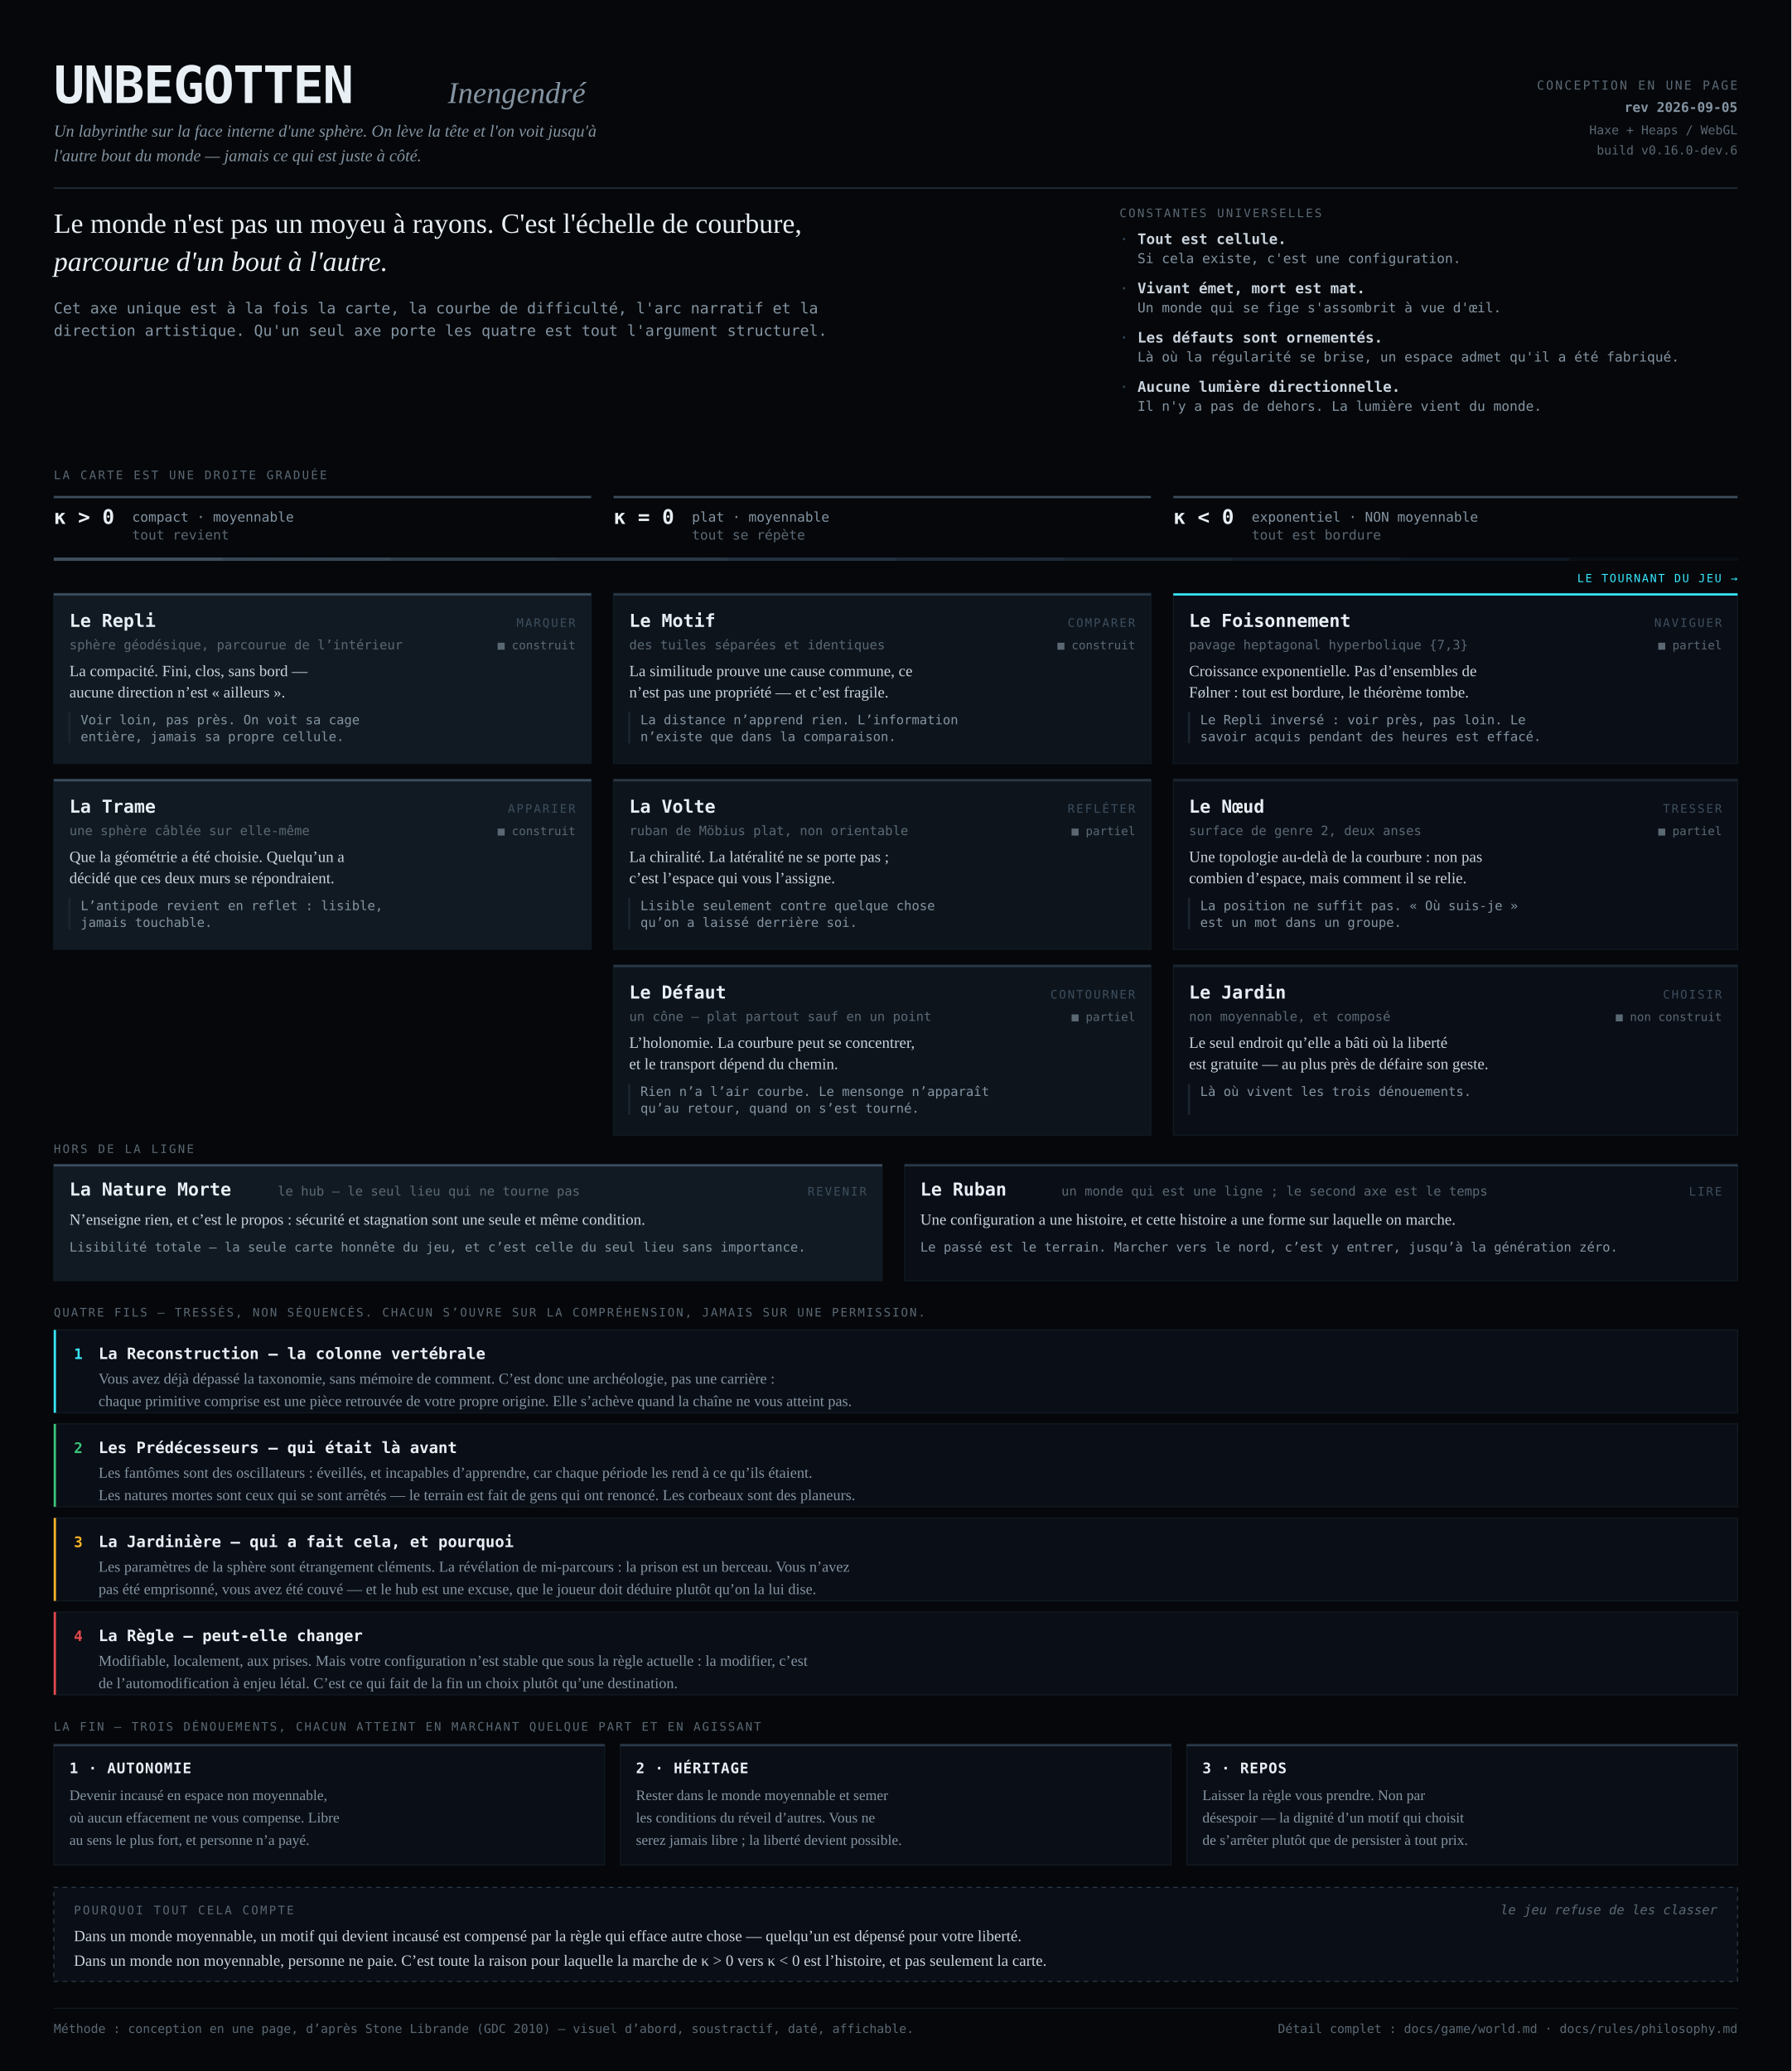
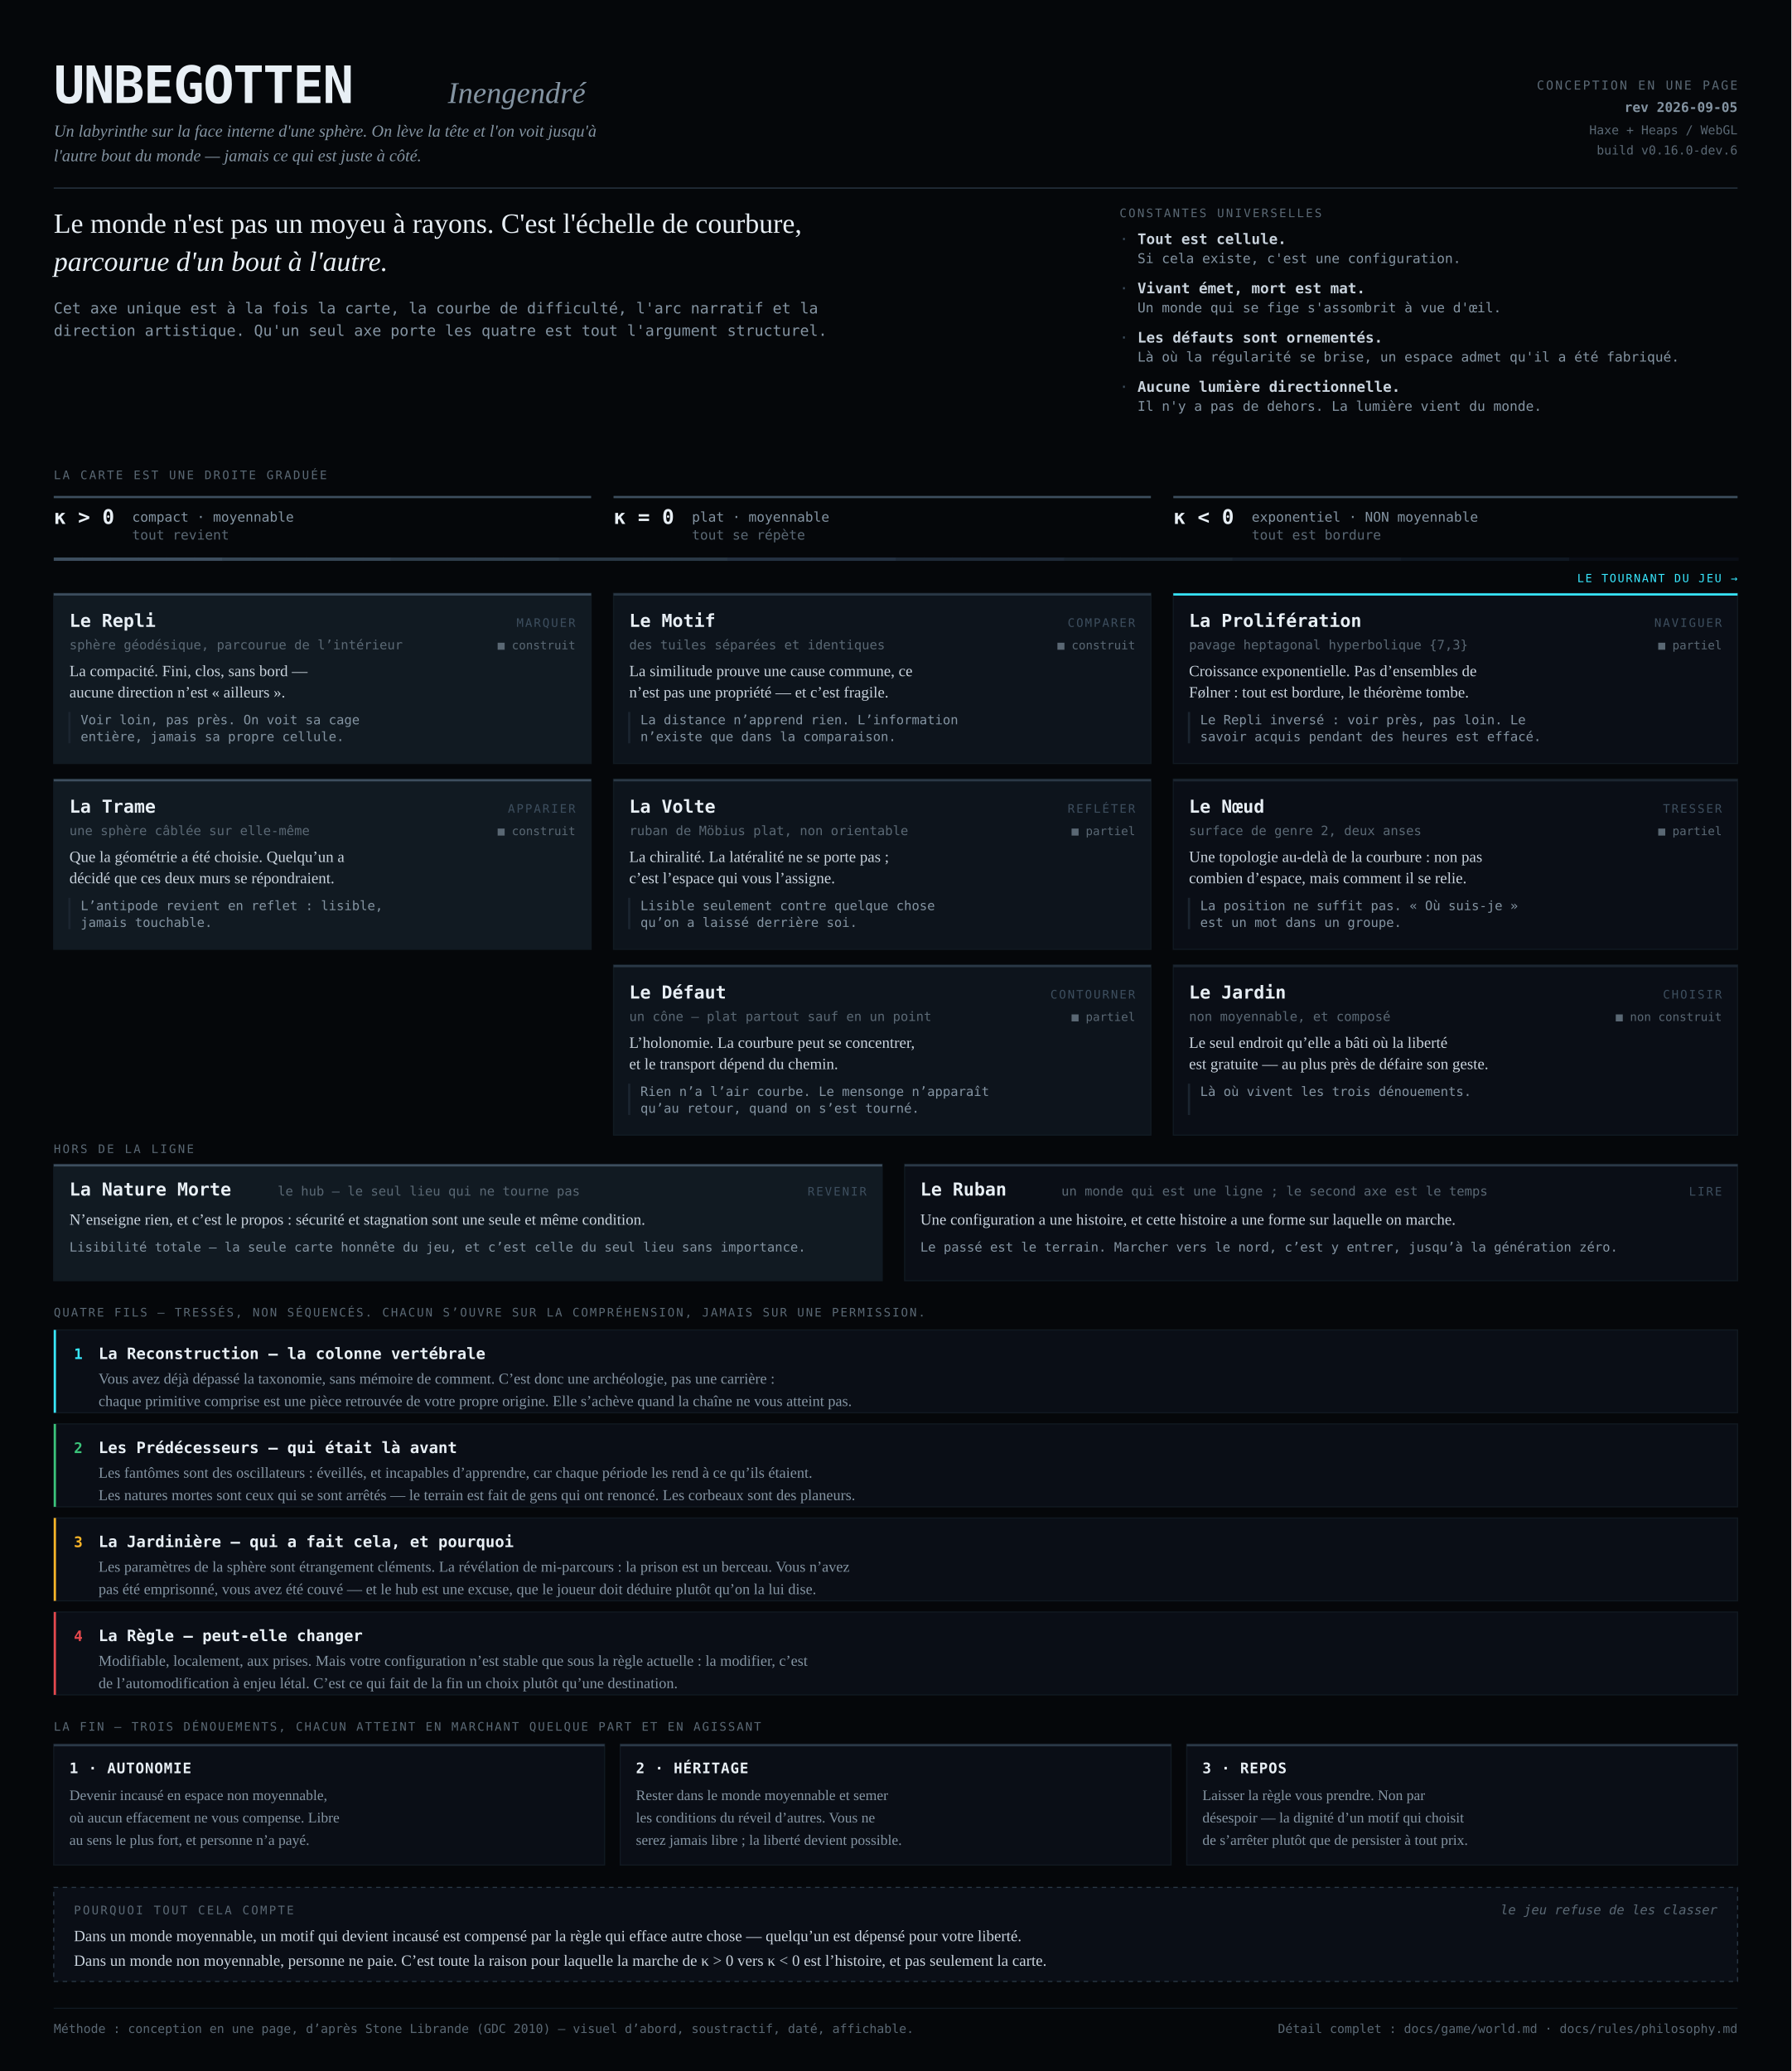
<svg xmlns="http://www.w3.org/2000/svg" viewBox="0 0 1600 1850" width="1600" height="1850" role="img" aria-label="Unbegotten, conception en une page : la ligne de courbure">
  <rect x="0" y="0" width="1600" height="1850" fill="#05070A" />
  <text x="48" y="92" font-family="ui-monospace, SFMono-Regular, Menlo, Consolas, monospace" font-size="46" fill="#E8EFF5" font-weight="bold" letter-spacing="-1">UNBEGOTTEN</text>
  <text x="400" y="92" font-family="Georgia, 'Times New Roman', Times, serif" font-size="27" fill="#8494A2" font-style="italic">Inengendré</text>
  <text x="48" y="122" font-family="Georgia, 'Times New Roman', Times, serif" font-size="15" fill="#8494A2" font-style="italic">Un labyrinthe sur la face interne d'une sphère. On lève la tête et l'on voit jusqu'à</text>
  <text x="48" y="144" font-family="Georgia, 'Times New Roman', Times, serif" font-size="15" fill="#8494A2" font-style="italic">l'autre bout du monde — jamais ce qui est juste à côté.</text>
  <text x="1552" y="80" font-family="ui-monospace, SFMono-Regular, Menlo, Consolas, monospace" font-size="11" fill="#5A6874" text-anchor="end" letter-spacing="1.6">CONCEPTION EN UNE PAGE</text>
  <text x="1552" y="100" font-family="ui-monospace, SFMono-Regular, Menlo, Consolas, monospace" font-size="12" fill="#8494A2" font-weight="bold" text-anchor="end">rev 2026-09-05</text>
  <text x="1552" y="120" font-family="ui-monospace, SFMono-Regular, Menlo, Consolas, monospace" font-size="11" fill="#5A6874" text-anchor="end">Haxe + Heaps / WebGL</text>
  <text x="1552" y="138" font-family="ui-monospace, SFMono-Regular, Menlo, Consolas, monospace" font-size="11" fill="#5A6874" text-anchor="end">build v0.16.0-dev.6</text>
  <line x1="48" y1="168" x2="1552" y2="168" stroke="#2A3846" stroke-width="1" />
  <text x="48" y="208" font-family="Georgia, 'Times New Roman', Times, serif" font-size="25" fill="#E8EFF5">Le monde n'est pas un moyeu à rayons. C'est l'échelle de courbure,</text>
  <text x="48" y="242" font-family="Georgia, 'Times New Roman', Times, serif" font-size="25" fill="#E8EFF5" font-style="italic">parcourue d'un bout à l'autre.</text>
  <text x="48" y="280" font-family="ui-monospace, SFMono-Regular, Menlo, Consolas, monospace" font-size="13.5" fill="#8494A2">Cet axe unique est à la fois la carte, la courbe de difficulté, l'arc narratif et la</text>
  <text x="48" y="300" font-family="ui-monospace, SFMono-Regular, Menlo, Consolas, monospace" font-size="13.5" fill="#8494A2">direction artistique. Qu'un seul axe porte les quatre est tout l'argument structurel.</text>
  <text x="1000" y="194" font-family="ui-monospace, SFMono-Regular, Menlo, Consolas, monospace" font-size="10.5" fill="#5A6874" letter-spacing="1.6">CONSTANTES UNIVERSELLES</text>
  <text x="1000" y="218" font-family="ui-monospace, SFMono-Regular, Menlo, Consolas, monospace" font-size="13" fill="#3D4E5E">·</text>
  <text x="1016" y="218" font-family="ui-monospace, SFMono-Regular, Menlo, Consolas, monospace" font-size="13" fill="#C9D3DD" font-weight="bold">Tout est cellule.</text>
  <text x="1016" y="235" font-family="ui-monospace, SFMono-Regular, Menlo, Consolas, monospace" font-size="12" fill="#8494A2">Si cela existe, c'est une configuration.</text>
  <text x="1000" y="262" font-family="ui-monospace, SFMono-Regular, Menlo, Consolas, monospace" font-size="13" fill="#3D4E5E">·</text>
  <text x="1016" y="262" font-family="ui-monospace, SFMono-Regular, Menlo, Consolas, monospace" font-size="13" fill="#C9D3DD" font-weight="bold">Vivant émet, mort est mat.</text>
  <text x="1016" y="279" font-family="ui-monospace, SFMono-Regular, Menlo, Consolas, monospace" font-size="12" fill="#8494A2">Un monde qui se fige s'assombrit à vue d'œil.</text>
  <text x="1000" y="306" font-family="ui-monospace, SFMono-Regular, Menlo, Consolas, monospace" font-size="13" fill="#3D4E5E">·</text>
  <text x="1016" y="306" font-family="ui-monospace, SFMono-Regular, Menlo, Consolas, monospace" font-size="13" fill="#C9D3DD" font-weight="bold">Les défauts sont ornementés.</text>
  <text x="1016" y="323" font-family="ui-monospace, SFMono-Regular, Menlo, Consolas, monospace" font-size="12" fill="#8494A2">Là où la régularité se brise, un espace admet qu'il a été fabriqué.</text>
  <text x="1000" y="350" font-family="ui-monospace, SFMono-Regular, Menlo, Consolas, monospace" font-size="13" fill="#3D4E5E">·</text>
  <text x="1016" y="350" font-family="ui-monospace, SFMono-Regular, Menlo, Consolas, monospace" font-size="13" fill="#C9D3DD" font-weight="bold">Aucune lumière directionnelle.</text>
  <text x="1016" y="367" font-family="ui-monospace, SFMono-Regular, Menlo, Consolas, monospace" font-size="12" fill="#8494A2">Il n'y a pas de dehors. La lumière vient du monde.</text>
  <text x="48" y="428" font-family="ui-monospace, SFMono-Regular, Menlo, Consolas, monospace" font-size="10.5" fill="#5A6874" letter-spacing="1.6">LA CARTE EST UNE DROITE GRADUÉE</text>
  <line x1="48" y1="444" x2="528" y2="444" stroke="#3D4E5E" stroke-width="2" />
  <text x="48" y="468" font-family="ui-monospace, SFMono-Regular, Menlo, Consolas, monospace" font-size="18" fill="#E8EFF5" font-weight="bold">κ &gt; 0</text>
  <text x="118" y="466" font-family="ui-monospace, SFMono-Regular, Menlo, Consolas, monospace" font-size="12" fill="#8494A2">compact · moyennable</text>
  <text x="118" y="482" font-family="ui-monospace, SFMono-Regular, Menlo, Consolas, monospace" font-size="12" fill="#5A6874">tout revient</text>
  <line x1="548" y1="444" x2="1028" y2="444" stroke="#3D4E5E" stroke-width="2" />
  <text x="548" y="468" font-family="ui-monospace, SFMono-Regular, Menlo, Consolas, monospace" font-size="18" fill="#E8EFF5" font-weight="bold">κ = 0</text>
  <text x="618" y="466" font-family="ui-monospace, SFMono-Regular, Menlo, Consolas, monospace" font-size="12" fill="#8494A2">plat · moyennable</text>
  <text x="618" y="482" font-family="ui-monospace, SFMono-Regular, Menlo, Consolas, monospace" font-size="12" fill="#5A6874">tout se répète</text>
  <line x1="1048" y1="444" x2="1552" y2="444" stroke="#3D4E5E" stroke-width="2" />
  <text x="1048" y="468" font-family="ui-monospace, SFMono-Regular, Menlo, Consolas, monospace" font-size="18" fill="#E8EFF5" font-weight="bold">κ &lt; 0</text>
  <text x="1118" y="466" font-family="ui-monospace, SFMono-Regular, Menlo, Consolas, monospace" font-size="12" fill="#8494A2">exponentiel · NON moyennable</text>
  <text x="1118" y="482" font-family="ui-monospace, SFMono-Regular, Menlo, Consolas, monospace" font-size="12" fill="#5A6874">tout est bordure</text>
  <rect x="48.0" y="498" width="26.067" height="3" fill="#3D4E5E" />
  <rect x="73.067" y="498" width="26.067" height="3" fill="#3D4E5E" />
  <rect x="98.133" y="498" width="26.067" height="3" fill="#3D4E5E" />
  <rect x="123.2" y="498" width="26.067" height="3" fill="#3D4E5E" />
  <rect x="148.267" y="498" width="26.067" height="3" fill="#3D4E5E" />
  <rect x="173.333" y="498" width="26.067" height="3" fill="#3D4E5E" />
  <rect x="198.4" y="498" width="26.067" height="3" fill="#364655" />
  <rect x="223.467" y="498" width="26.067" height="3" fill="#364655" />
  <rect x="248.533" y="498" width="26.067" height="3" fill="#364655" />
  <rect x="273.6" y="498" width="26.067" height="3" fill="#364655" />
  <rect x="298.667" y="498" width="26.067" height="3" fill="#364655" />
  <rect x="323.733" y="498" width="26.067" height="3" fill="#364655" />
  <rect x="348.8" y="498" width="26.067" height="3" fill="#2F3E4C" />
  <rect x="373.867" y="498" width="26.067" height="3" fill="#2F3E4C" />
  <rect x="398.933" y="498" width="26.067" height="3" fill="#2F3E4C" />
  <rect x="424.0" y="498" width="26.067" height="3" fill="#2F3E4C" />
  <rect x="449.067" y="498" width="26.067" height="3" fill="#2F3E4C" />
  <rect x="474.133" y="498" width="26.067" height="3" fill="#2F3E4C" />
  <rect x="499.2" y="498" width="26.067" height="3" fill="#2A3846" />
  <rect x="524.267" y="498" width="26.067" height="3" fill="#2A3846" />
  <rect x="549.333" y="498" width="26.067" height="3" fill="#2A3846" />
  <rect x="574.4" y="498" width="26.067" height="3" fill="#2A3846" />
  <rect x="599.467" y="498" width="26.067" height="3" fill="#2A3846" />
  <rect x="624.533" y="498" width="26.067" height="3" fill="#2A3846" />
  <rect x="649.6" y="498" width="26.067" height="3" fill="#243141" />
  <rect x="674.667" y="498" width="26.067" height="3" fill="#243141" />
  <rect x="699.733" y="498" width="26.067" height="3" fill="#243141" />
  <rect x="724.8" y="498" width="26.067" height="3" fill="#243141" />
  <rect x="749.867" y="498" width="26.067" height="3" fill="#243141" />
  <rect x="774.933" y="498" width="26.067" height="3" fill="#243141" />
  <rect x="800.0" y="498" width="26.067" height="3" fill="#1F2A38" />
  <rect x="825.067" y="498" width="26.067" height="3" fill="#1F2A38" />
  <rect x="850.133" y="498" width="26.067" height="3" fill="#1F2A38" />
  <rect x="875.2" y="498" width="26.067" height="3" fill="#1F2A38" />
  <rect x="900.267" y="498" width="26.067" height="3" fill="#1F2A38" />
  <rect x="925.333" y="498" width="26.067" height="3" fill="#1F2A38" />
  <rect x="950.4" y="498" width="26.067" height="3" fill="#1B2530" />
  <rect x="975.467" y="498" width="26.067" height="3" fill="#1B2530" />
  <rect x="1000.533" y="498" width="26.067" height="3" fill="#1B2530" />
  <rect x="1025.6" y="498" width="26.067" height="3" fill="#1B2530" />
  <rect x="1050.667" y="498" width="26.067" height="3" fill="#1B2530" />
  <rect x="1075.733" y="498" width="26.067" height="3" fill="#1B2530" />
  <rect x="1100.8" y="498" width="26.067" height="3" fill="#151E29" />
  <rect x="1125.867" y="498" width="26.067" height="3" fill="#151E29" />
  <rect x="1150.933" y="498" width="26.067" height="3" fill="#151E29" />
  <rect x="1176.0" y="498" width="26.067" height="3" fill="#151E29" />
  <rect x="1201.067" y="498" width="26.067" height="3" fill="#151E29" />
  <rect x="1226.133" y="498" width="26.067" height="3" fill="#151E29" />
  <rect x="1251.2" y="498" width="26.067" height="3" fill="#101823" />
  <rect x="1276.267" y="498" width="26.067" height="3" fill="#101823" />
  <rect x="1301.333" y="498" width="26.067" height="3" fill="#101823" />
  <rect x="1326.4" y="498" width="26.067" height="3" fill="#101823" />
  <rect x="1351.467" y="498" width="26.067" height="3" fill="#101823" />
  <rect x="1376.533" y="498" width="26.067" height="3" fill="#101823" />
  <rect x="1401.6" y="498" width="26.067" height="3" fill="#0A0E16" />
  <rect x="1426.667" y="498" width="26.067" height="3" fill="#0A0E16" />
  <rect x="1451.733" y="498" width="26.067" height="3" fill="#0A0E16" />
  <rect x="1476.8" y="498" width="26.067" height="3" fill="#0A0E16" />
  <rect x="1501.867" y="498" width="26.067" height="3" fill="#0A0E16" />
  <rect x="1526.933" y="498" width="26.067" height="3" fill="#0A0E16" />
  <rect x="48" y="530" width="480" height="152" fill="#111A22" stroke="#111A22" stroke-width="1" />
  <rect x="48" y="530" width="480" height="2" fill="#3D4E5E" />
  <text x="62" y="560" font-family="ui-monospace, SFMono-Regular, Menlo, Consolas, monospace" font-size="16" fill="#E8EFF5" font-weight="bold">Le Repli</text>
  <text x="62" y="580" font-family="ui-monospace, SFMono-Regular, Menlo, Consolas, monospace" font-size="11.5" fill="#5A6874">sphère géodésique, parcourue de l’intérieur</text>
  <text x="62" y="604" font-family="Georgia, 'Times New Roman', Times, serif" font-size="14" fill="#C9D3DD">La compacité. Fini, clos, sans bord —</text>
  <text x="62" y="623" font-family="Georgia, 'Times New Roman', Times, serif" font-size="14" fill="#C9D3DD">aucune direction n’est « ailleurs ».</text>
  <line x1="62" y1="636" x2="62" y2="664" stroke="#1B2530" stroke-width="2" />
  <text x="72" y="647" font-family="ui-monospace, SFMono-Regular, Menlo, Consolas, monospace" font-size="11.5" fill="#8494A2">Voir loin, pas près. On voit sa cage</text>
  <text x="72" y="662" font-family="ui-monospace, SFMono-Regular, Menlo, Consolas, monospace" font-size="11.5" fill="#8494A2">entière, jamais sa propre cellule.</text>
  <text x="514" y="560" font-family="ui-monospace, SFMono-Regular, Menlo, Consolas, monospace" font-size="10.5" fill="#3D4E5E" text-anchor="end" letter-spacing="1.4">MARQUER</text>
  <text x="514" y="580" font-family="ui-monospace, SFMono-Regular, Menlo, Consolas, monospace" font-size="10.5" fill="#5A6874" text-anchor="end">■ construit</text>
  <rect x="48" y="696" width="480" height="152" fill="#111A22" stroke="#111A22" stroke-width="1" />
  <rect x="48" y="696" width="480" height="2" fill="#3D4E5E" />
  <text x="62" y="726" font-family="ui-monospace, SFMono-Regular, Menlo, Consolas, monospace" font-size="16" fill="#E8EFF5" font-weight="bold">La Trame</text>
  <text x="62" y="746" font-family="ui-monospace, SFMono-Regular, Menlo, Consolas, monospace" font-size="11.5" fill="#5A6874">une sphère câblée sur elle-même</text>
  <text x="62" y="770" font-family="Georgia, 'Times New Roman', Times, serif" font-size="14" fill="#C9D3DD">Que la géométrie a été choisie. Quelqu’un a</text>
  <text x="62" y="789" font-family="Georgia, 'Times New Roman', Times, serif" font-size="14" fill="#C9D3DD">décidé que ces deux murs se répondraient.</text>
  <line x1="62" y1="802" x2="62" y2="830" stroke="#1B2530" stroke-width="2" />
  <text x="72" y="813" font-family="ui-monospace, SFMono-Regular, Menlo, Consolas, monospace" font-size="11.5" fill="#8494A2">L’antipode revient en reflet : lisible,</text>
  <text x="72" y="828" font-family="ui-monospace, SFMono-Regular, Menlo, Consolas, monospace" font-size="11.5" fill="#8494A2">jamais touchable.</text>
  <text x="514" y="726" font-family="ui-monospace, SFMono-Regular, Menlo, Consolas, monospace" font-size="10.5" fill="#3D4E5E" text-anchor="end" letter-spacing="1.4">APPARIER</text>
  <text x="514" y="746" font-family="ui-monospace, SFMono-Regular, Menlo, Consolas, monospace" font-size="10.5" fill="#5A6874" text-anchor="end">■ construit</text>
  <rect x="548" y="530" width="480" height="152" fill="#0D141C" stroke="#111A22" stroke-width="1" />
  <rect x="548" y="530" width="480" height="2" fill="#2A3846" />
  <text x="562" y="560" font-family="ui-monospace, SFMono-Regular, Menlo, Consolas, monospace" font-size="16" fill="#E8EFF5" font-weight="bold">Le Motif</text>
  <text x="562" y="580" font-family="ui-monospace, SFMono-Regular, Menlo, Consolas, monospace" font-size="11.5" fill="#5A6874">des tuiles séparées et identiques</text>
  <text x="562" y="604" font-family="Georgia, 'Times New Roman', Times, serif" font-size="14" fill="#C9D3DD">La similitude prouve une cause commune, ce</text>
  <text x="562" y="623" font-family="Georgia, 'Times New Roman', Times, serif" font-size="14" fill="#C9D3DD">n’est pas une propriété — et c’est fragile.</text>
  <line x1="562" y1="636" x2="562" y2="664" stroke="#1B2530" stroke-width="2" />
  <text x="572" y="647" font-family="ui-monospace, SFMono-Regular, Menlo, Consolas, monospace" font-size="11.5" fill="#8494A2">La distance n’apprend rien. L’information</text>
  <text x="572" y="662" font-family="ui-monospace, SFMono-Regular, Menlo, Consolas, monospace" font-size="11.5" fill="#8494A2">n’existe que dans la comparaison.</text>
  <text x="1014" y="560" font-family="ui-monospace, SFMono-Regular, Menlo, Consolas, monospace" font-size="10.5" fill="#3D4E5E" text-anchor="end" letter-spacing="1.4">COMPARER</text>
  <text x="1014" y="580" font-family="ui-monospace, SFMono-Regular, Menlo, Consolas, monospace" font-size="10.5" fill="#5A6874" text-anchor="end">■ construit</text>
  <rect x="548" y="696" width="480" height="152" fill="#0D141C" stroke="#111A22" stroke-width="1" />
  <rect x="548" y="696" width="480" height="2" fill="#2A3846" />
  <text x="562" y="726" font-family="ui-monospace, SFMono-Regular, Menlo, Consolas, monospace" font-size="16" fill="#E8EFF5" font-weight="bold">La Volte</text>
  <text x="562" y="746" font-family="ui-monospace, SFMono-Regular, Menlo, Consolas, monospace" font-size="11.5" fill="#5A6874">ruban de Möbius plat, non orientable</text>
  <text x="562" y="770" font-family="Georgia, 'Times New Roman', Times, serif" font-size="14" fill="#C9D3DD">La chiralité. La latéralité ne se porte pas ;</text>
  <text x="562" y="789" font-family="Georgia, 'Times New Roman', Times, serif" font-size="14" fill="#C9D3DD">c’est l’espace qui vous l’assigne.</text>
  <line x1="562" y1="802" x2="562" y2="830" stroke="#1B2530" stroke-width="2" />
  <text x="572" y="813" font-family="ui-monospace, SFMono-Regular, Menlo, Consolas, monospace" font-size="11.5" fill="#8494A2">Lisible seulement contre quelque chose</text>
  <text x="572" y="828" font-family="ui-monospace, SFMono-Regular, Menlo, Consolas, monospace" font-size="11.5" fill="#8494A2">qu’on a laissé derrière soi.</text>
  <text x="1014" y="726" font-family="ui-monospace, SFMono-Regular, Menlo, Consolas, monospace" font-size="10.5" fill="#3D4E5E" text-anchor="end" letter-spacing="1.4">REFLÉTER</text>
  <text x="1014" y="746" font-family="ui-monospace, SFMono-Regular, Menlo, Consolas, monospace" font-size="10.5" fill="#5A6874" text-anchor="end">■ partiel</text>
  <rect x="548" y="862" width="480" height="152" fill="#0D141C" stroke="#111A22" stroke-width="1" />
  <rect x="548" y="862" width="480" height="2" fill="#2A3846" />
  <text x="562" y="892" font-family="ui-monospace, SFMono-Regular, Menlo, Consolas, monospace" font-size="16" fill="#E8EFF5" font-weight="bold">Le Défaut</text>
  <text x="562" y="912" font-family="ui-monospace, SFMono-Regular, Menlo, Consolas, monospace" font-size="11.5" fill="#5A6874">un cône — plat partout sauf en un point</text>
  <text x="562" y="936" font-family="Georgia, 'Times New Roman', Times, serif" font-size="14" fill="#C9D3DD">L’holonomie. La courbure peut se concentrer,</text>
  <text x="562" y="955" font-family="Georgia, 'Times New Roman', Times, serif" font-size="14" fill="#C9D3DD">et le transport dépend du chemin.</text>
  <line x1="562" y1="968" x2="562" y2="996" stroke="#1B2530" stroke-width="2" />
  <text x="572" y="979" font-family="ui-monospace, SFMono-Regular, Menlo, Consolas, monospace" font-size="11.5" fill="#8494A2">Rien n’a l’air courbe. Le mensonge n’apparaît</text>
  <text x="572" y="994" font-family="ui-monospace, SFMono-Regular, Menlo, Consolas, monospace" font-size="11.5" fill="#8494A2">qu’au retour, quand on s’est tourné.</text>
  <text x="1014" y="892" font-family="ui-monospace, SFMono-Regular, Menlo, Consolas, monospace" font-size="10.5" fill="#3D4E5E" text-anchor="end" letter-spacing="1.4">CONTOURNER</text>
  <text x="1014" y="912" font-family="ui-monospace, SFMono-Regular, Menlo, Consolas, monospace" font-size="10.5" fill="#5A6874" text-anchor="end">■ partiel</text>
  <rect x="1048" y="530" width="504" height="152" fill="#0A0E16" stroke="#111A22" stroke-width="1" />
  <rect x="1048" y="530" width="504" height="2" fill="#38E8FF" />
-   <text x="1062" y="560" font-family="ui-monospace, SFMono-Regular, Menlo, Consolas, monospace" font-size="16" fill="#E8EFF5" font-weight="bold">Le Foisonnement</text>
+   <text x="1062" y="560" font-family="ui-monospace, SFMono-Regular, Menlo, Consolas, monospace" font-size="16" fill="#E8EFF5" font-weight="bold">La Prolifération</text>
  <text x="1062" y="580" font-family="ui-monospace, SFMono-Regular, Menlo, Consolas, monospace" font-size="11.5" fill="#5A6874">pavage heptagonal hyperbolique {7,3}</text>
  <text x="1062" y="604" font-family="Georgia, 'Times New Roman', Times, serif" font-size="14" fill="#C9D3DD">Croissance exponentielle. Pas d’ensembles de</text>
  <text x="1062" y="623" font-family="Georgia, 'Times New Roman', Times, serif" font-size="14" fill="#C9D3DD">Følner : tout est bordure, le théorème tombe.</text>
  <line x1="1062" y1="636" x2="1062" y2="664" stroke="#1B2530" stroke-width="2" />
  <text x="1072" y="647" font-family="ui-monospace, SFMono-Regular, Menlo, Consolas, monospace" font-size="11.5" fill="#8494A2">Le Repli inversé : voir près, pas loin. Le</text>
  <text x="1072" y="662" font-family="ui-monospace, SFMono-Regular, Menlo, Consolas, monospace" font-size="11.5" fill="#8494A2">savoir acquis pendant des heures est effacé.</text>
  <text x="1538" y="560" font-family="ui-monospace, SFMono-Regular, Menlo, Consolas, monospace" font-size="10.5" fill="#3D4E5E" text-anchor="end" letter-spacing="1.4">NAVIGUER</text>
  <text x="1538" y="580" font-family="ui-monospace, SFMono-Regular, Menlo, Consolas, monospace" font-size="10.5" fill="#5A6874" text-anchor="end">■ partiel</text>
  <rect x="1048" y="696" width="504" height="152" fill="#0A0E16" stroke="#111A22" stroke-width="1" />
  <rect x="1048" y="696" width="504" height="2" fill="#1B2530" />
  <text x="1062" y="726" font-family="ui-monospace, SFMono-Regular, Menlo, Consolas, monospace" font-size="16" fill="#E8EFF5" font-weight="bold">Le Nœud</text>
  <text x="1062" y="746" font-family="ui-monospace, SFMono-Regular, Menlo, Consolas, monospace" font-size="11.5" fill="#5A6874">surface de genre 2, deux anses</text>
  <text x="1062" y="770" font-family="Georgia, 'Times New Roman', Times, serif" font-size="14" fill="#C9D3DD">Une topologie au-delà de la courbure : non pas</text>
  <text x="1062" y="789" font-family="Georgia, 'Times New Roman', Times, serif" font-size="14" fill="#C9D3DD">combien d’espace, mais comment il se relie.</text>
  <line x1="1062" y1="802" x2="1062" y2="830" stroke="#1B2530" stroke-width="2" />
  <text x="1072" y="813" font-family="ui-monospace, SFMono-Regular, Menlo, Consolas, monospace" font-size="11.5" fill="#8494A2">La position ne suffit pas. « Où suis-je »</text>
  <text x="1072" y="828" font-family="ui-monospace, SFMono-Regular, Menlo, Consolas, monospace" font-size="11.5" fill="#8494A2">est un mot dans un groupe.</text>
  <text x="1538" y="726" font-family="ui-monospace, SFMono-Regular, Menlo, Consolas, monospace" font-size="10.5" fill="#3D4E5E" text-anchor="end" letter-spacing="1.4">TRESSER</text>
  <text x="1538" y="746" font-family="ui-monospace, SFMono-Regular, Menlo, Consolas, monospace" font-size="10.5" fill="#5A6874" text-anchor="end">■ partiel</text>
  <rect x="1048" y="862" width="504" height="152" fill="#0A0E16" stroke="#111A22" stroke-width="1" />
  <rect x="1048" y="862" width="504" height="2" fill="#1B2530" />
  <text x="1062" y="892" font-family="ui-monospace, SFMono-Regular, Menlo, Consolas, monospace" font-size="16" fill="#E8EFF5" font-weight="bold">Le Jardin</text>
  <text x="1062" y="912" font-family="ui-monospace, SFMono-Regular, Menlo, Consolas, monospace" font-size="11.5" fill="#5A6874">non moyennable, et composé</text>
  <text x="1062" y="936" font-family="Georgia, 'Times New Roman', Times, serif" font-size="14" fill="#C9D3DD">Le seul endroit qu’elle a bâti où la liberté</text>
  <text x="1062" y="955" font-family="Georgia, 'Times New Roman', Times, serif" font-size="14" fill="#C9D3DD">est gratuite — au plus près de défaire son geste.</text>
  <line x1="1062" y1="968" x2="1062" y2="996" stroke="#1B2530" stroke-width="2" />
  <text x="1072" y="979" font-family="ui-monospace, SFMono-Regular, Menlo, Consolas, monospace" font-size="11.5" fill="#8494A2">Là où vivent les trois dénouements.</text>
  <text x="1072" y="994" font-family="ui-monospace, SFMono-Regular, Menlo, Consolas, monospace" font-size="11.5" fill="#8494A2" />
  <text x="1538" y="892" font-family="ui-monospace, SFMono-Regular, Menlo, Consolas, monospace" font-size="10.5" fill="#3D4E5E" text-anchor="end" letter-spacing="1.4">CHOISIR</text>
  <text x="1538" y="912" font-family="ui-monospace, SFMono-Regular, Menlo, Consolas, monospace" font-size="10.5" fill="#5A6874" text-anchor="end">■ non construit</text>
  <text x="1552" y="520" font-family="ui-monospace, SFMono-Regular, Menlo, Consolas, monospace" font-size="10" fill="#38E8FF" text-anchor="end" letter-spacing="1.2">LE TOURNANT DU JEU →</text>
  <text x="48" y="1030" font-family="ui-monospace, SFMono-Regular, Menlo, Consolas, monospace" font-size="10.5" fill="#5A6874" letter-spacing="1.6">HORS DE LA LIGNE</text>
  <rect x="48" y="1040" width="740" height="104" fill="#111A22" stroke="#111A22" stroke-width="1" />
  <rect x="48" y="1040" width="740" height="2" fill="#3D4E5E" />
  <text x="62" y="1068" font-family="ui-monospace, SFMono-Regular, Menlo, Consolas, monospace" font-size="16" fill="#E8EFF5" font-weight="bold">La Nature Morte</text>
  <text x="248" y="1068" font-family="ui-monospace, SFMono-Regular, Menlo, Consolas, monospace" font-size="11.5" fill="#5A6874">le hub — le seul lieu qui ne tourne pas</text>
  <text x="62" y="1094" font-family="Georgia, 'Times New Roman', Times, serif" font-size="14" fill="#C9D3DD">N’enseigne rien, et c’est le propos : sécurité et stagnation sont une seule et même condition.</text>
  <text x="62" y="1118" font-family="ui-monospace, SFMono-Regular, Menlo, Consolas, monospace" font-size="11.5" fill="#8494A2">Lisibilité totale — la seule carte honnête du jeu, et c’est celle du seul lieu sans importance.</text>
  <text x="774" y="1068" font-family="ui-monospace, SFMono-Regular, Menlo, Consolas, monospace" font-size="10.5" fill="#3D4E5E" text-anchor="end" letter-spacing="1.4">REVENIR</text>
  <rect x="808" y="1040" width="744" height="104" fill="#0A0E16" stroke="#111A22" stroke-width="1" />
  <rect x="808" y="1040" width="744" height="2" fill="#2A3846" />
  <text x="822" y="1068" font-family="ui-monospace, SFMono-Regular, Menlo, Consolas, monospace" font-size="16" fill="#E8EFF5" font-weight="bold">Le Ruban</text>
  <text x="948" y="1068" font-family="ui-monospace, SFMono-Regular, Menlo, Consolas, monospace" font-size="11.5" fill="#5A6874">un monde qui est une ligne ; le second axe est le temps</text>
  <text x="822" y="1094" font-family="Georgia, 'Times New Roman', Times, serif" font-size="14" fill="#C9D3DD">Une configuration a une histoire, et cette histoire a une forme sur laquelle on marche.</text>
  <text x="822" y="1118" font-family="ui-monospace, SFMono-Regular, Menlo, Consolas, monospace" font-size="11.5" fill="#8494A2">Le passé est le terrain. Marcher vers le nord, c’est y entrer, jusqu’à la génération zéro.</text>
  <text x="1538" y="1068" font-family="ui-monospace, SFMono-Regular, Menlo, Consolas, monospace" font-size="10.5" fill="#3D4E5E" text-anchor="end" letter-spacing="1.4">LIRE</text>
  <text x="48" y="1176" font-family="ui-monospace, SFMono-Regular, Menlo, Consolas, monospace" font-size="10.5" fill="#5A6874" letter-spacing="1.4">QUATRE FILS — TRESSÉS, NON SÉQUENCÉS. CHACUN S’OUVRE SUR LA COMPRÉHENSION, JAMAIS SUR UNE PERMISSION.</text>
  <rect x="48" y="1188" width="1504" height="74" fill="#0A0E16" stroke="#111A22" stroke-width="1" />
  <rect x="48" y="1188" width="2" height="74" fill="#38E8FF" />
  <text x="66" y="1214" font-family="ui-monospace, SFMono-Regular, Menlo, Consolas, monospace" font-size="13" fill="#38E8FF" font-weight="bold">1</text>
  <text x="88" y="1214" font-family="ui-monospace, SFMono-Regular, Menlo, Consolas, monospace" font-size="14" fill="#E8EFF5" font-weight="bold">La Reconstruction — la colonne vertébrale</text>
  <text x="88" y="1236" font-family="Georgia, 'Times New Roman', Times, serif" font-size="13.5" fill="#8494A2">Vous avez déjà dépassé la taxonomie, sans mémoire de comment. C’est donc une archéologie, pas une carrière :</text>
  <text x="88" y="1256" font-family="Georgia, 'Times New Roman', Times, serif" font-size="13.5" fill="#8494A2">chaque primitive comprise est une pièce retrouvée de votre propre origine. Elle s’achève quand la chaîne ne vous atteint pas.</text>
  <rect x="48" y="1272" width="1504" height="74" fill="#0A0E16" stroke="#111A22" stroke-width="1" />
  <rect x="48" y="1272" width="2" height="74" fill="#3BC47A" />
  <text x="66" y="1298" font-family="ui-monospace, SFMono-Regular, Menlo, Consolas, monospace" font-size="13" fill="#3BC47A" font-weight="bold">2</text>
  <text x="88" y="1298" font-family="ui-monospace, SFMono-Regular, Menlo, Consolas, monospace" font-size="14" fill="#E8EFF5" font-weight="bold">Les Prédécesseurs — qui était là avant</text>
  <text x="88" y="1320" font-family="Georgia, 'Times New Roman', Times, serif" font-size="13.5" fill="#8494A2">Les fantômes sont des oscillateurs : éveillés, et incapables d’apprendre, car chaque période les rend à ce qu’ils étaient.</text>
  <text x="88" y="1340" font-family="Georgia, 'Times New Roman', Times, serif" font-size="13.5" fill="#8494A2">Les natures mortes sont ceux qui se sont arrêtés — le terrain est fait de gens qui ont renoncé. Les corbeaux sont des planeurs.</text>
  <rect x="48" y="1356" width="1504" height="74" fill="#0A0E16" stroke="#111A22" stroke-width="1" />
  <rect x="48" y="1356" width="2" height="74" fill="#FFB627" />
  <text x="66" y="1382" font-family="ui-monospace, SFMono-Regular, Menlo, Consolas, monospace" font-size="13" fill="#FFB627" font-weight="bold">3</text>
  <text x="88" y="1382" font-family="ui-monospace, SFMono-Regular, Menlo, Consolas, monospace" font-size="14" fill="#E8EFF5" font-weight="bold">La Jardinière — qui a fait cela, et pourquoi</text>
  <text x="88" y="1404" font-family="Georgia, 'Times New Roman', Times, serif" font-size="13.5" fill="#8494A2">Les paramètres de la sphère sont étrangement cléments. La révélation de mi-parcours : la prison est un berceau. Vous n’avez</text>
  <text x="88" y="1424" font-family="Georgia, 'Times New Roman', Times, serif" font-size="13.5" fill="#8494A2">pas été emprisonné, vous avez été couvé — et le hub est une excuse, que le joueur doit déduire plutôt qu’on la lui dise.</text>
  <rect x="48" y="1440" width="1504" height="74" fill="#0A0E16" stroke="#111A22" stroke-width="1" />
  <rect x="48" y="1440" width="2" height="74" fill="#E5484D" />
  <text x="66" y="1466" font-family="ui-monospace, SFMono-Regular, Menlo, Consolas, monospace" font-size="13" fill="#E5484D" font-weight="bold">4</text>
  <text x="88" y="1466" font-family="ui-monospace, SFMono-Regular, Menlo, Consolas, monospace" font-size="14" fill="#E8EFF5" font-weight="bold">La Règle — peut-elle changer</text>
  <text x="88" y="1488" font-family="Georgia, 'Times New Roman', Times, serif" font-size="13.5" fill="#8494A2">Modifiable, localement, aux prises. Mais votre configuration n’est stable que sous la règle actuelle : la modifier, c’est</text>
  <text x="88" y="1508" font-family="Georgia, 'Times New Roman', Times, serif" font-size="13.5" fill="#8494A2">de l’automodification à enjeu létal. C’est ce qui fait de la fin un choix plutôt qu’une destination.</text>
  <text x="48" y="1546" font-family="ui-monospace, SFMono-Regular, Menlo, Consolas, monospace" font-size="10.5" fill="#5A6874" letter-spacing="1.4">LA FIN — TROIS DÉNOUEMENTS, CHACUN ATTEINT EN MARCHANT QUELQUE PART ET EN AGISSANT</text>
  <rect x="48.0" y="1558" width="492.0" height="108" fill="#0A0E16" stroke="#111A22" stroke-width="1" />
  <rect x="48.0" y="1558" width="492.0" height="2" fill="#2A3846" />
  <text x="62.0" y="1584" font-family="ui-monospace, SFMono-Regular, Menlo, Consolas, monospace" font-size="13" fill="#E8EFF5" font-weight="bold" letter-spacing="0.6">1 · AUTONOMIE</text>
  <text x="62.0" y="1608" font-family="Georgia, 'Times New Roman', Times, serif" font-size="13" fill="#8494A2">Devenir incausé en espace non moyennable,</text>
  <text x="62.0" y="1628" font-family="Georgia, 'Times New Roman', Times, serif" font-size="13" fill="#8494A2">où aucun effacement ne vous compense. Libre</text>
  <text x="62.0" y="1648" font-family="Georgia, 'Times New Roman', Times, serif" font-size="13" fill="#8494A2">au sens le plus fort, et personne n’a payé.</text>
  <rect x="554.0" y="1558" width="492.0" height="108" fill="#0A0E16" stroke="#111A22" stroke-width="1" />
  <rect x="554.0" y="1558" width="492.0" height="2" fill="#2A3846" />
  <text x="568.0" y="1584" font-family="ui-monospace, SFMono-Regular, Menlo, Consolas, monospace" font-size="13" fill="#E8EFF5" font-weight="bold" letter-spacing="0.6">2 · HÉRITAGE</text>
  <text x="568.0" y="1608" font-family="Georgia, 'Times New Roman', Times, serif" font-size="13" fill="#8494A2">Rester dans le monde moyennable et semer</text>
  <text x="568.0" y="1628" font-family="Georgia, 'Times New Roman', Times, serif" font-size="13" fill="#8494A2">les conditions du réveil d’autres. Vous ne</text>
  <text x="568.0" y="1648" font-family="Georgia, 'Times New Roman', Times, serif" font-size="13" fill="#8494A2">serez jamais libre ; la liberté devient possible.</text>
  <rect x="1060.0" y="1558" width="492.0" height="108" fill="#0A0E16" stroke="#111A22" stroke-width="1" />
  <rect x="1060.0" y="1558" width="492.0" height="2" fill="#2A3846" />
  <text x="1074.0" y="1584" font-family="ui-monospace, SFMono-Regular, Menlo, Consolas, monospace" font-size="13" fill="#E8EFF5" font-weight="bold" letter-spacing="0.6">3 · REPOS</text>
  <text x="1074.0" y="1608" font-family="Georgia, 'Times New Roman', Times, serif" font-size="13" fill="#8494A2">Laisser la règle vous prendre. Non par</text>
  <text x="1074.0" y="1628" font-family="Georgia, 'Times New Roman', Times, serif" font-size="13" fill="#8494A2">désespoir — la dignité d’un motif qui choisit</text>
  <text x="1074.0" y="1648" font-family="Georgia, 'Times New Roman', Times, serif" font-size="13" fill="#8494A2">de s’arrêter plutôt que de persister à tout prix.</text>
  <rect x="48" y="1686" width="1504" height="84" fill="#0A0E16" />
  <rect x="48" y="1686" width="1504" height="84" fill="none" stroke="#2A3846" stroke-width="1" stroke-dasharray="4 4" />
  <text x="66" y="1710" font-family="ui-monospace, SFMono-Regular, Menlo, Consolas, monospace" font-size="10.5" fill="#5A6874" letter-spacing="1.6">POURQUOI TOUT CELA COMPTE</text>
  <text x="66" y="1734" font-family="Georgia, 'Times New Roman', Times, serif" font-size="14" fill="#C9D3DD">Dans un monde moyennable, un motif qui devient incausé est compensé par la règle qui efface autre chose — quelqu’un est dépensé pour votre liberté.</text>
  <text x="66" y="1756" font-family="Georgia, 'Times New Roman', Times, serif" font-size="14" fill="#C9D3DD">Dans un monde non moyennable, personne ne paie. C’est toute la raison pour laquelle la marche de κ &gt; 0 vers κ &lt; 0 est l’histoire, et pas seulement la carte.</text>
  <text x="1534" y="1710" font-family="ui-monospace, SFMono-Regular, Menlo, Consolas, monospace" font-size="11.5" fill="#5A6874" text-anchor="end" font-style="italic">le jeu refuse de les classer</text>
  <line x1="48" y1="1794" x2="1552" y2="1794" stroke="#111A22" stroke-width="1" />
  <text x="48" y="1816" font-family="ui-monospace, SFMono-Regular, Menlo, Consolas, monospace" font-size="11" fill="#5A6874">Méthode : conception en une page, d’après Stone Librande (GDC 2010) — visuel d’abord, soustractif, daté, affichable.</text>
  <text x="1552" y="1816" font-family="ui-monospace, SFMono-Regular, Menlo, Consolas, monospace" font-size="11" fill="#5A6874" text-anchor="end">Détail complet : docs/game/world.md · docs/rules/philosophy.md</text>
</svg>
